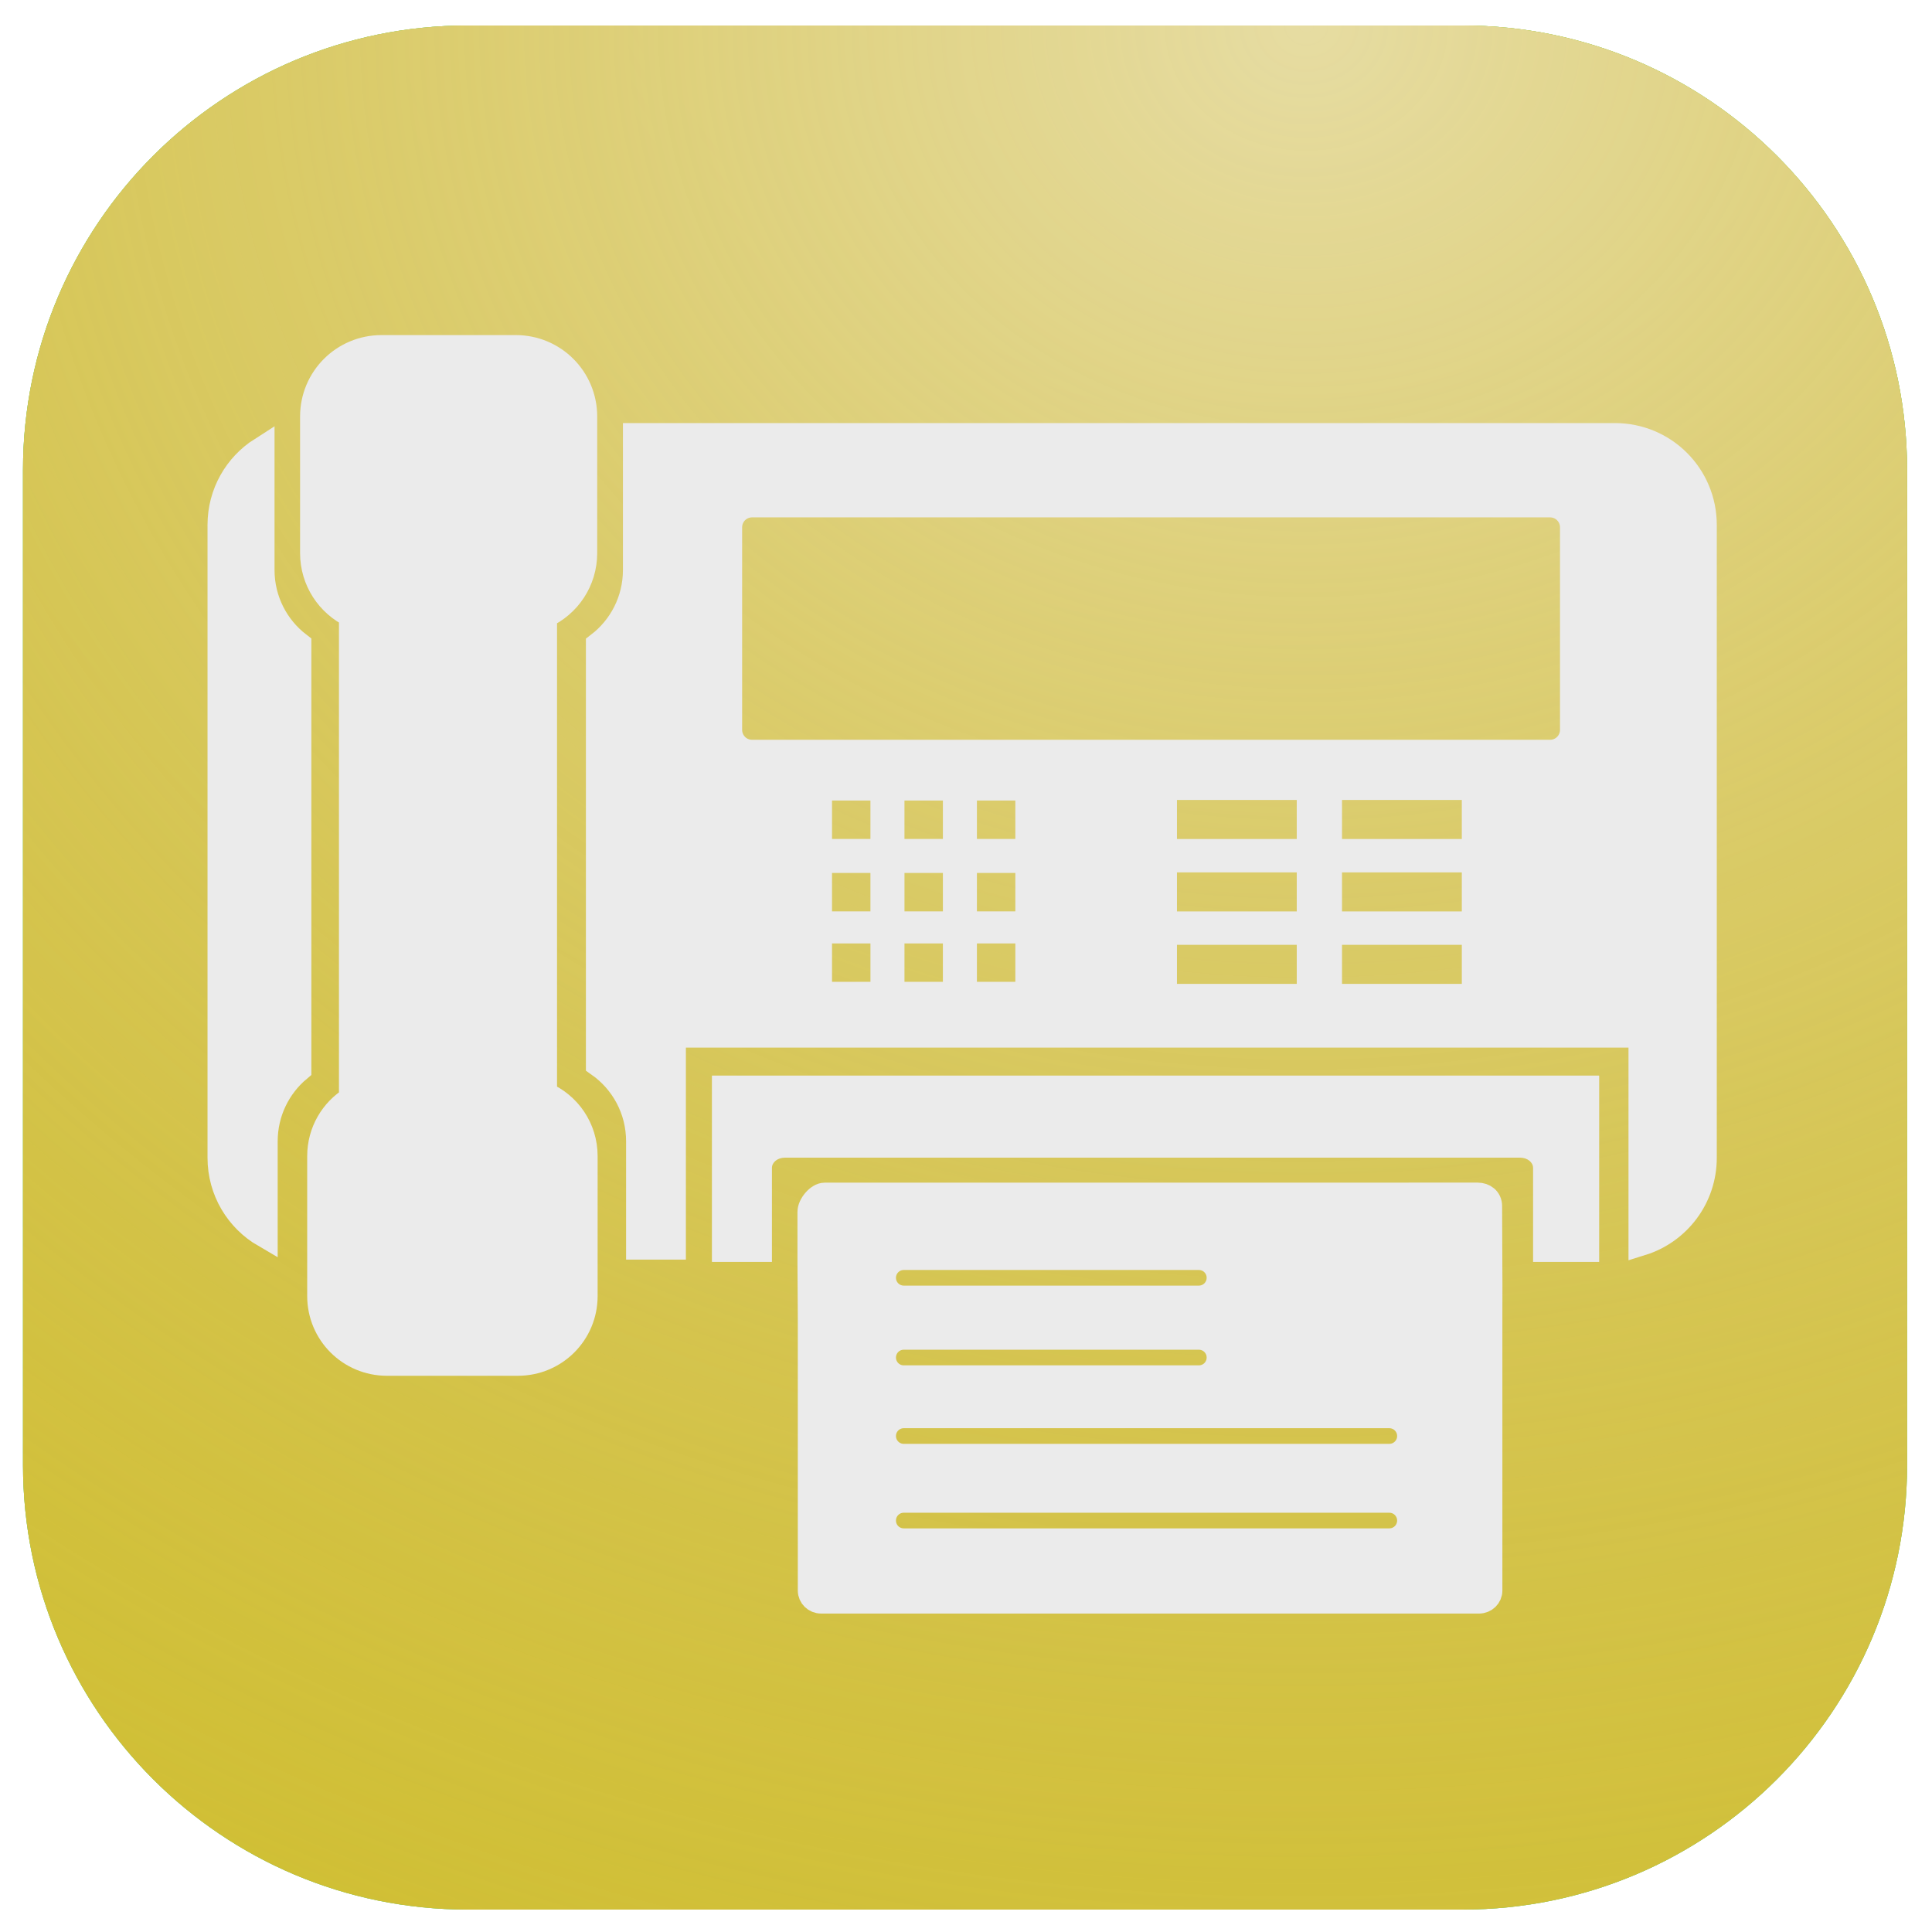
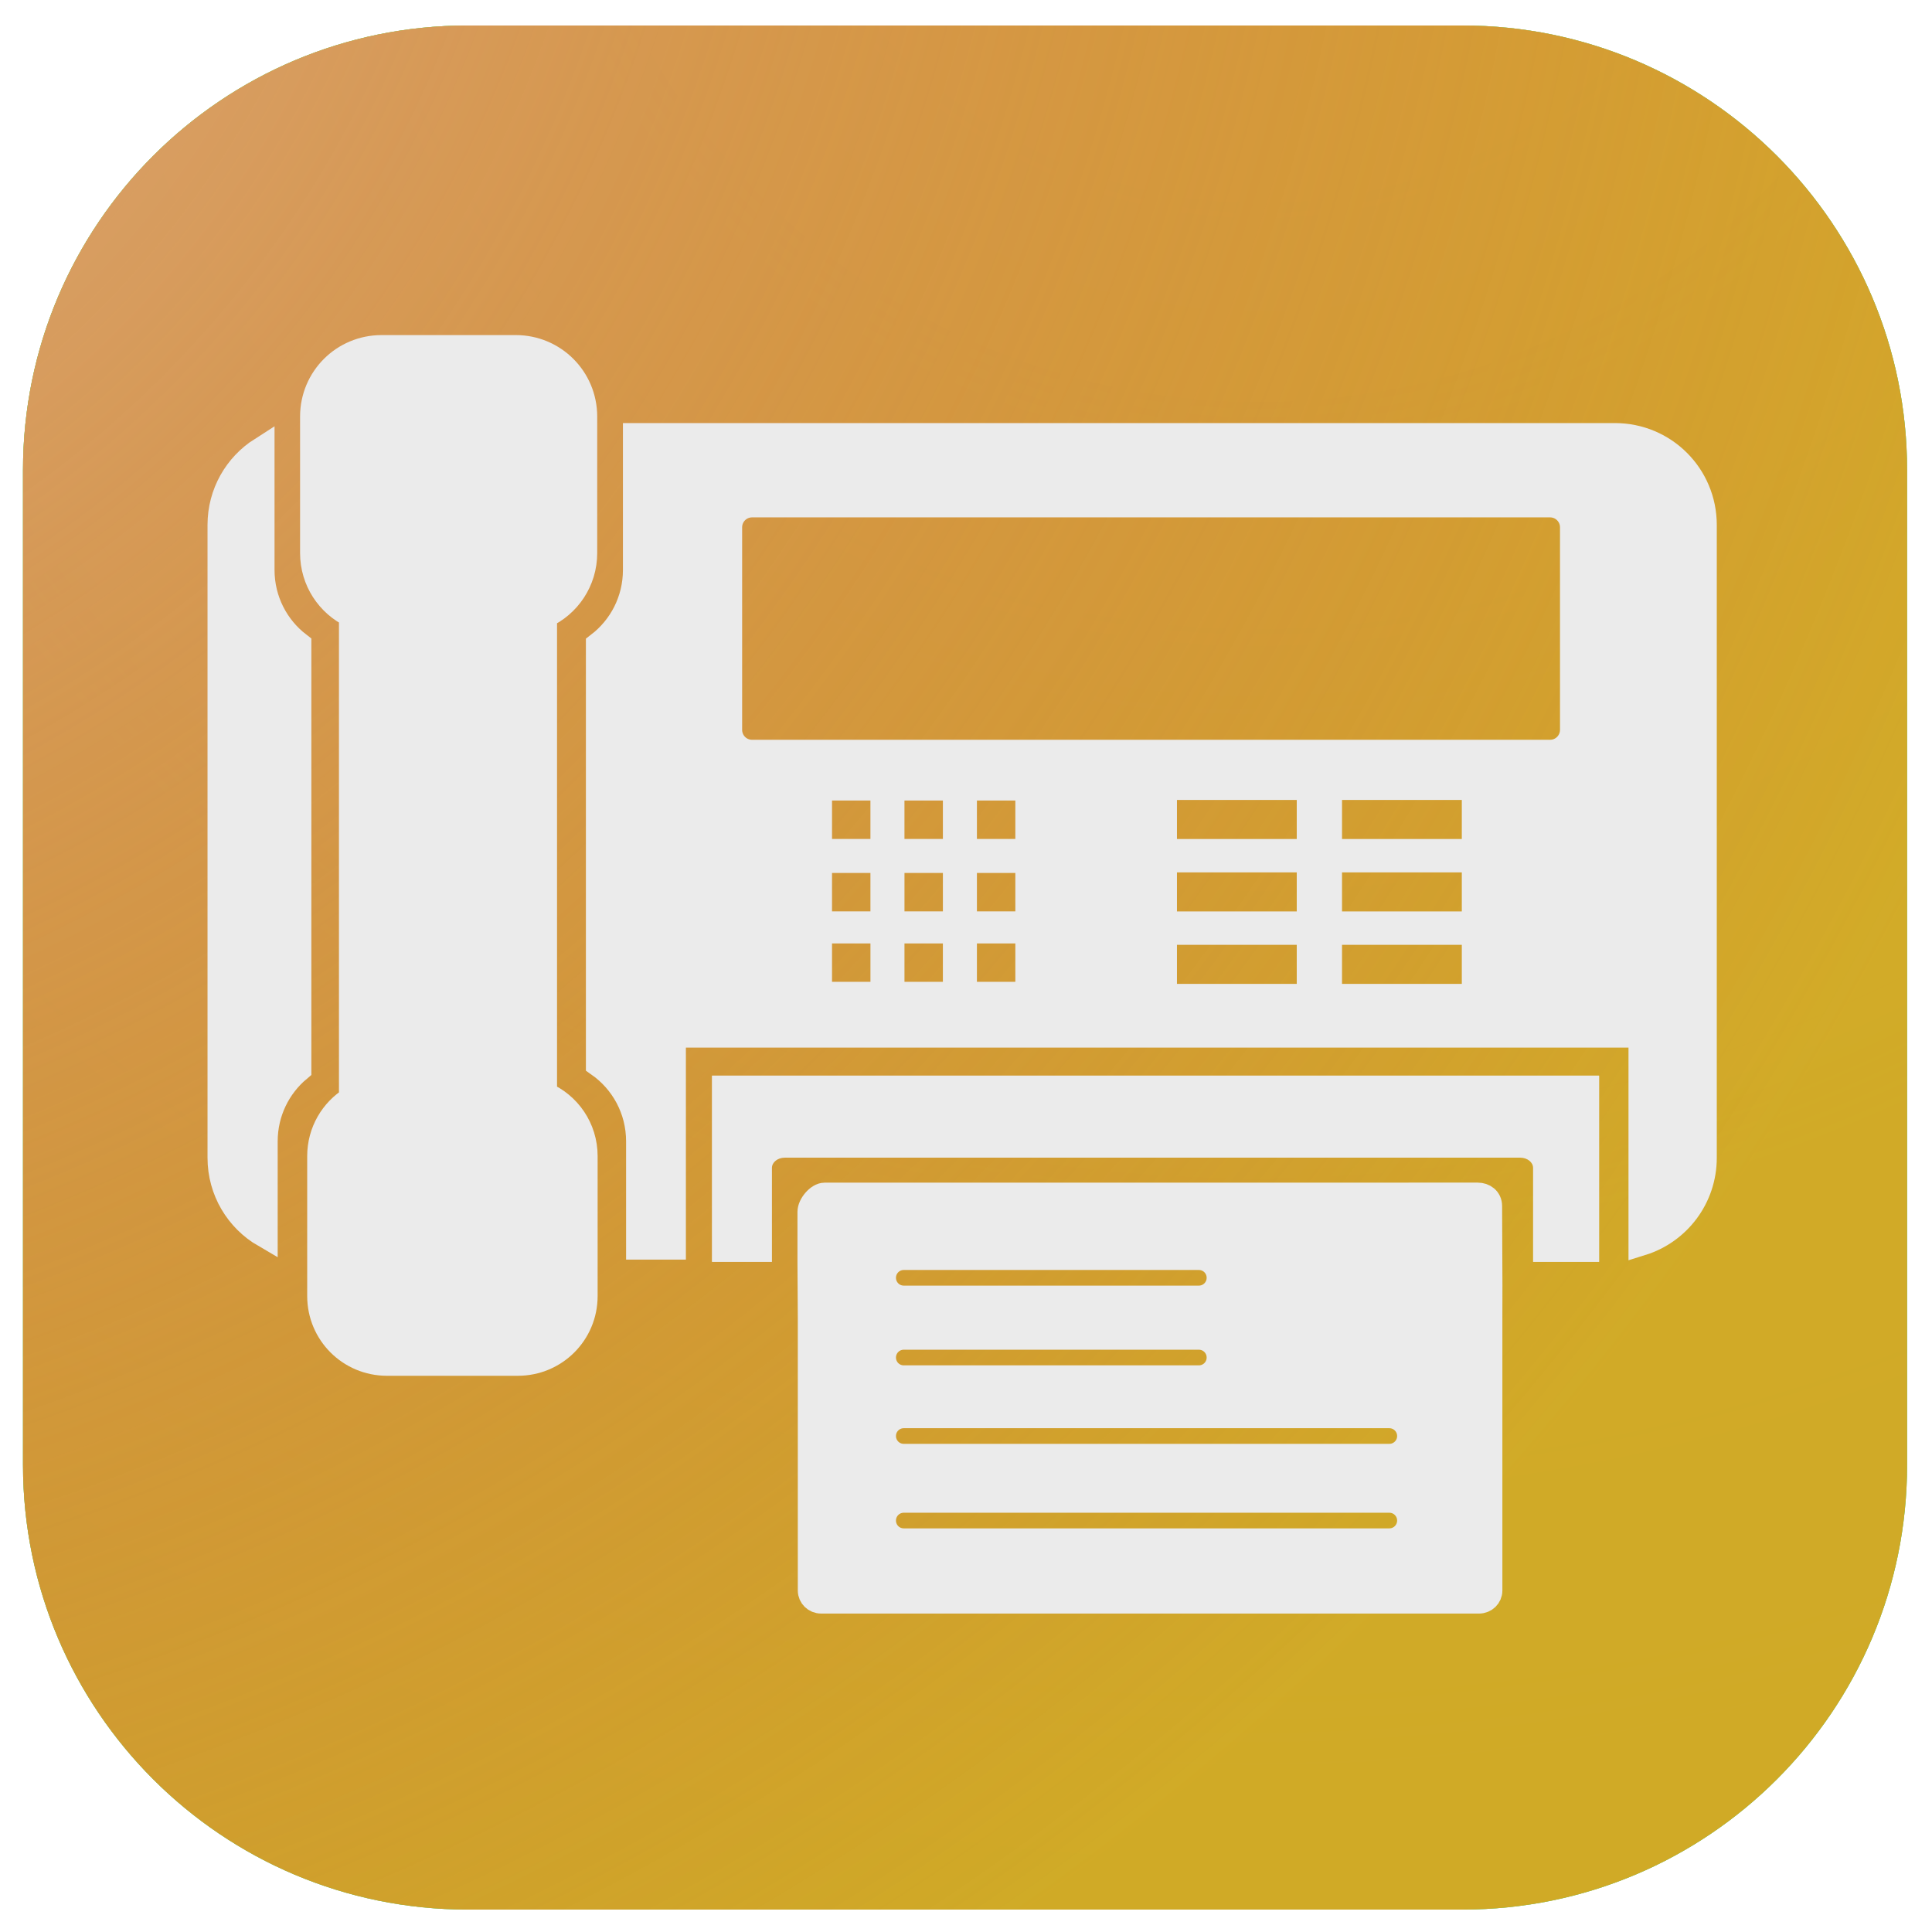
<svg xmlns="http://www.w3.org/2000/svg" xmlns:xlink="http://www.w3.org/1999/xlink" width="254mm" height="254mm" viewBox="0 0 254 254" version="1.1" id="svg8">
  <defs id="defs2">
    <linearGradient id="linearGradient833-1">
      <stop style="stop-color:#a2e6af;stop-opacity:1" offset="0" id="stop829" />
      <stop style="stop-color:#37c570;stop-opacity:0.179" offset="1" id="stop831" />
    </linearGradient>
    <radialGradient xlink:href="#linearGradient833-1" id="radialGradient879" gradientUnits="userSpaceOnUse" gradientTransform="matrix(2.463549,-2.274652,2.261769,2.45186,-475.439,223.6352)" cx="185.273" cy="81.787" fx="185.273" fy="81.787" r="123.85" />
-     <radialGradient xlink:href="#linearGradient833-1-6" id="radialGradient832" cx="175.813" cy="77.632" fx="175.813" fy="77.632" r="123.85" gradientTransform="matrix(3.352914,-0.03292519,0.02778851,2.95237,-419.8668,-176.9834)" gradientUnits="userSpaceOnUse" />
-     <linearGradient id="linearGradient833-1-6">
-       <stop style="stop-color:#e6dca2;stop-opacity:1" offset="0" id="stop829-8" />
-       <stop style="stop-color:#c5af37;stop-opacity:0.169" offset="1" id="stop831-6" />
+     <radialGradient xlink:href="#linearGradient833-1-8" id="radialGradient832-3" cx="111.198" cy="47.337" fx="111.198" fy="47.337" r="123.85" gradientTransform="matrix(2.567398,-1.500372,1.488774,2.549669,-431.9686,41.88188)" gradientUnits="userSpaceOnUse" />
+     <linearGradient id="linearGradient833-1-8">
+       <stop style="stop-color:#e2b994;stop-opacity:1" offset="0" id="stop829-4" />
+       <stop style="stop-color:#c53737;stop-opacity:0.169" offset="1" id="stop831-65" />
    </linearGradient>
  </defs>
  <g id="layer1" transform="translate(0,-43)">
    <rect style="fill:#37c570;fill-opacity:1;stroke-width:0.377" id="rect12" width="247.7" height="247.7" x="3.024" y="46.352" rx="58.459" />
    <rect style="fill:url(#radialGradient879);fill-opacity:1;stroke-width:0.377" id="rect12-1" width="247.7" height="247.7" x="3.024" y="46.352" rx="58.459" />
    <rect style="fill:#e1c11b;fill-opacity:0.906;stroke-width:0.377" id="rect12-8" width="247.7" height="247.7" x="3.024" y="46.352" rx="58.459" />
-     <rect style="fill:url(#radialGradient832);fill-opacity:1;stroke-width:0.377" id="rect12-1-8" width="247.7" height="247.7" x="3.024" y="46.352" rx="58.459" />
+     <rect style="fill:url(#radialGradient832-3);fill-opacity:1;stroke-width:0.377" id="rect12-1-86" width="247.7" height="247.7" x="3.024" y="46.352" rx="58.459" />
    <path style="opacity:1;fill:#ebebeb;fill-opacity:1;stroke:#ebebeb;stroke-width:3.416;stroke-linecap:round;stroke-miterlimit:4;stroke-dasharray:none;stroke-opacity:1" d="m 50.162,88.762 c -4.988,0 -9.003,4.016 -9.003,9.004 v 17.941 c 0,3.592 2.083,6.679 5.112,8.126 v 63.682 c -2.509,1.542 -4.176,4.311 -4.176,7.484 v 18.387 c 0,4.864 3.916,8.78 8.781,8.78 H 68.082 c 4.864,0 8.78,-3.916 8.78,-8.78 v -18.387 c 0,-3.641 -2.194,-6.75 -5.337,-8.084 v -63.005 c 3.12,-1.411 5.282,-4.545 5.282,-8.204 V 97.765 c 0,-4.988 -4.016,-9.004 -9.004,-9.004 z m 33.443,11.566 v 17.601 c 0,4.036 -1.906,7.608 -4.868,9.876 v 55.07 c 3.198,2.245 5.283,5.958 5.283,10.18 v 13.841 h 4.446 v -27.831 c 0,-0.026 0.021,-0.046 0.047,-0.046 h 127.245 c 0.026,0 0.048,0.021 0.048,0.046 v 27.303 c 4.757,-1.48 8.192,-5.905 8.192,-11.161 v -83.188 c 0,-6.476 -5.214,-11.69 -11.69,-11.69 z m -49.22,1.832 c -3.247,2.072 -5.395,5.704 -5.395,9.858 v 83.188 c 0,4.328 2.331,8.09 5.809,10.111 v -12.262 c 0,-3.832 1.718,-7.246 4.428,-9.523 v -55.748 c -2.948,-2.269 -4.842,-5.831 -4.842,-9.855 z m 64.492,7.152 H 203.784 c 1.672,0 3.018,1.346 3.018,3.017 v 26.62 c 0,1.672 -1.346,3.018 -3.018,3.018 H 98.878 c -1.672,0 -3.017,-1.346 -3.017,-3.018 v -26.62 c 0,-1.672 1.346,-3.017 3.017,-3.017 z m 54.15,37.146 h 19.165 v 8.553 h -19.165 z m 21.701,0 h 19.165 v 8.553 h -19.165 z m -66.204,0.079 h 6.774 c 0.469,0 0.846,0.377 0.846,0.846 v 6.774 c 0,0.469 -0.377,0.846 -0.846,0.846 h -6.774 c -0.469,0 -0.846,-0.377 -0.846,-0.846 v -6.774 c 0,-0.469 0.377,-0.846 0.846,-0.846 z m 9.525,0 h 6.774 c 0.469,0 0.847,0.377 0.847,0.846 v 6.774 c 0,0.469 -0.378,0.846 -0.847,0.846 h -6.774 c -0.469,0 -0.847,-0.377 -0.847,-0.846 v -6.774 c 0,-0.469 0.378,-0.846 0.847,-0.846 z m 9.525,0 h 6.774 c 0.469,0 0.847,0.377 0.847,0.846 v 6.774 c 0,0.469 -0.378,0.846 -0.847,0.846 h -6.774 c -0.469,0 -0.847,-0.377 -0.847,-0.846 v -6.774 c 0,-0.469 0.378,-0.846 0.847,-0.846 z m 25.453,9.446 h 19.165 v 8.553 h -19.165 z m 21.701,0 h 19.165 v 8.553 h -19.165 z m -66.204,0.079 h 6.774 c 0.469,0 0.846,0.377 0.846,0.846 v 6.774 c 0,0.469 -0.377,0.846 -0.846,0.846 h -6.774 c -0.469,0 -0.846,-0.377 -0.846,-0.846 v -6.774 c 0,-0.469 0.377,-0.846 0.846,-0.846 z m 9.525,0 h 6.774 c 0.469,0 0.847,0.377 0.847,0.846 v 6.774 c 0,0.176 -0.053,0.339 -0.144,0.474 -0.03,0.045 -0.065,0.087 -0.103,0.125 -0.038,0.038 -0.08,0.073 -0.125,0.103 -0.135,0.091 -0.298,0.144 -0.474,0.144 h -6.774 c -0.176,0 -0.339,-0.053 -0.474,-0.144 -0.02,-0.014 -0.037,-0.031 -0.056,-0.046 -0.023,-0.019 -0.048,-0.036 -0.069,-0.057 -0.017,-0.017 -0.031,-0.038 -0.046,-0.056 -0.124,-0.147 -0.201,-0.334 -0.201,-0.543 v -6.774 c 0,-0.235 0.094,-0.446 0.248,-0.599 0.038,-0.038 0.08,-0.073 0.125,-0.103 0.045,-0.03 0.093,-0.057 0.144,-0.078 0.101,-0.043 0.213,-0.066 0.33,-0.066 z m 9.525,0 h 6.774 c 0.469,0 0.847,0.377 0.847,0.846 v 6.774 c 0,0.469 -0.378,0.846 -0.847,0.846 h -6.774 c -0.469,0 -0.847,-0.377 -0.847,-0.846 v -6.774 c 0,-0.469 0.378,-0.846 0.847,-0.846 z m -19.049,9.26 h 6.774 c 0.469,0 0.847,0.377 0.847,0.846 v 6.774 c 0,0.469 -0.378,0.846 -0.847,0.846 h -6.774 c -0.469,0 -0.847,-0.377 -0.847,-0.846 v -6.774 c 0,-0.469 0.378,-0.846 0.847,-0.846 z m 9.524,0 h 6.774 c 0.469,0 0.846,0.377 0.846,0.846 v 6.774 c 0,0.469 -0.377,0.846 -0.846,0.846 h -6.774 c -0.469,0 -0.846,-0.377 -0.846,-0.846 v -6.774 c 0,-0.469 0.377,-0.846 0.846,-0.846 z m 9.525,0 h 6.774 c 0.469,0 0.847,0.377 0.847,0.846 v 6.774 c 0,0.469 -0.378,0.846 -0.847,0.846 h -6.774 c -0.469,0 -0.847,-0.377 -0.847,-0.846 v -6.774 c 0,-0.469 0.378,-0.846 0.847,-0.846 z m 25.453,0.186 h 19.165 v 8.553 h -19.165 z m 21.701,0 h 19.165 v 8.553 h -19.165 z" id="rect840" />
    <path style="opacity:1;fill:#ebebeb;fill-opacity:1;stroke:#ebebeb;stroke-width:3.095;stroke-linecap:round;stroke-miterlimit:4;stroke-dasharray:none;stroke-opacity:1" d="m 194.273,200.025 -85.87,0.007 c -0.873,5e-5 -2.013,1.311 -2.013,2.299 v 6.585 l 0.045,7.348 v 35.844 c 0,0.82 0.678,1.479 1.52,1.479 h 86.494 c 0.842,0 1.521,-0.66 1.521,-1.479 v -35.844 l 0.008,-4.307 -0.043,-10.402 c -0.004,-0.988 -0.79,-1.53 -1.663,-1.53 z m -75.452,8.392 h 38.79 c 1.427,0 2.575,1.149 2.575,2.575 0,1.427 -1.149,2.575 -2.575,2.575 h -38.79 c -1.427,0 -2.575,-1.149 -2.575,-2.575 0,-1.427 1.149,-2.575 2.575,-2.575 z m 0,10.483 h 38.79 c 1.427,0 2.575,1.149 2.575,2.575 0,1.427 -1.149,2.575 -2.575,2.575 h -38.79 c -1.427,0 -2.575,-1.149 -2.575,-2.575 0,-1.427 1.149,-2.575 2.575,-2.575 z m 0,10.319 h 63.831 c 1.427,0 2.575,1.149 2.575,2.575 0,1.427 -1.149,2.575 -2.575,2.575 h -63.831 c -1.427,0 -2.575,-1.149 -2.575,-2.575 0,-1.427 1.149,-2.575 2.575,-2.575 z m 0,11.113 h 63.831 c 1.427,0 2.575,1.149 2.575,2.575 0,1.427 -1.149,2.575 -2.575,2.575 h -63.831 c -1.427,0 -2.575,-1.148 -2.575,-2.575 0,-1.427 1.149,-2.575 2.575,-2.575 z" id="rect840-0" />
    <path style="opacity:1;fill:#ebebeb;fill-opacity:1;stroke:none;stroke-width:4.412;stroke-miterlimit:4;stroke-dasharray:none;stroke-opacity:1" d="m 93.638,184.407 c -0.024,0 -0.043,0.015 -0.043,0.035 v 24.431 c 0,0.019 0.019,0.035 0.043,0.035 h 7.849 v -12.363 c 0,-0.746 0.757,-1.347 1.699,-1.347 h 96.669 c 0.941,0 1.699,0.601 1.699,1.347 v 12.363 h 8.646 c 0.024,0 0.044,-0.016 0.044,-0.035 v -24.431 c 0,-0.019 -0.02,-0.035 -0.044,-0.035 z" id="rect4922-3-0" />
  </g>
</svg>
